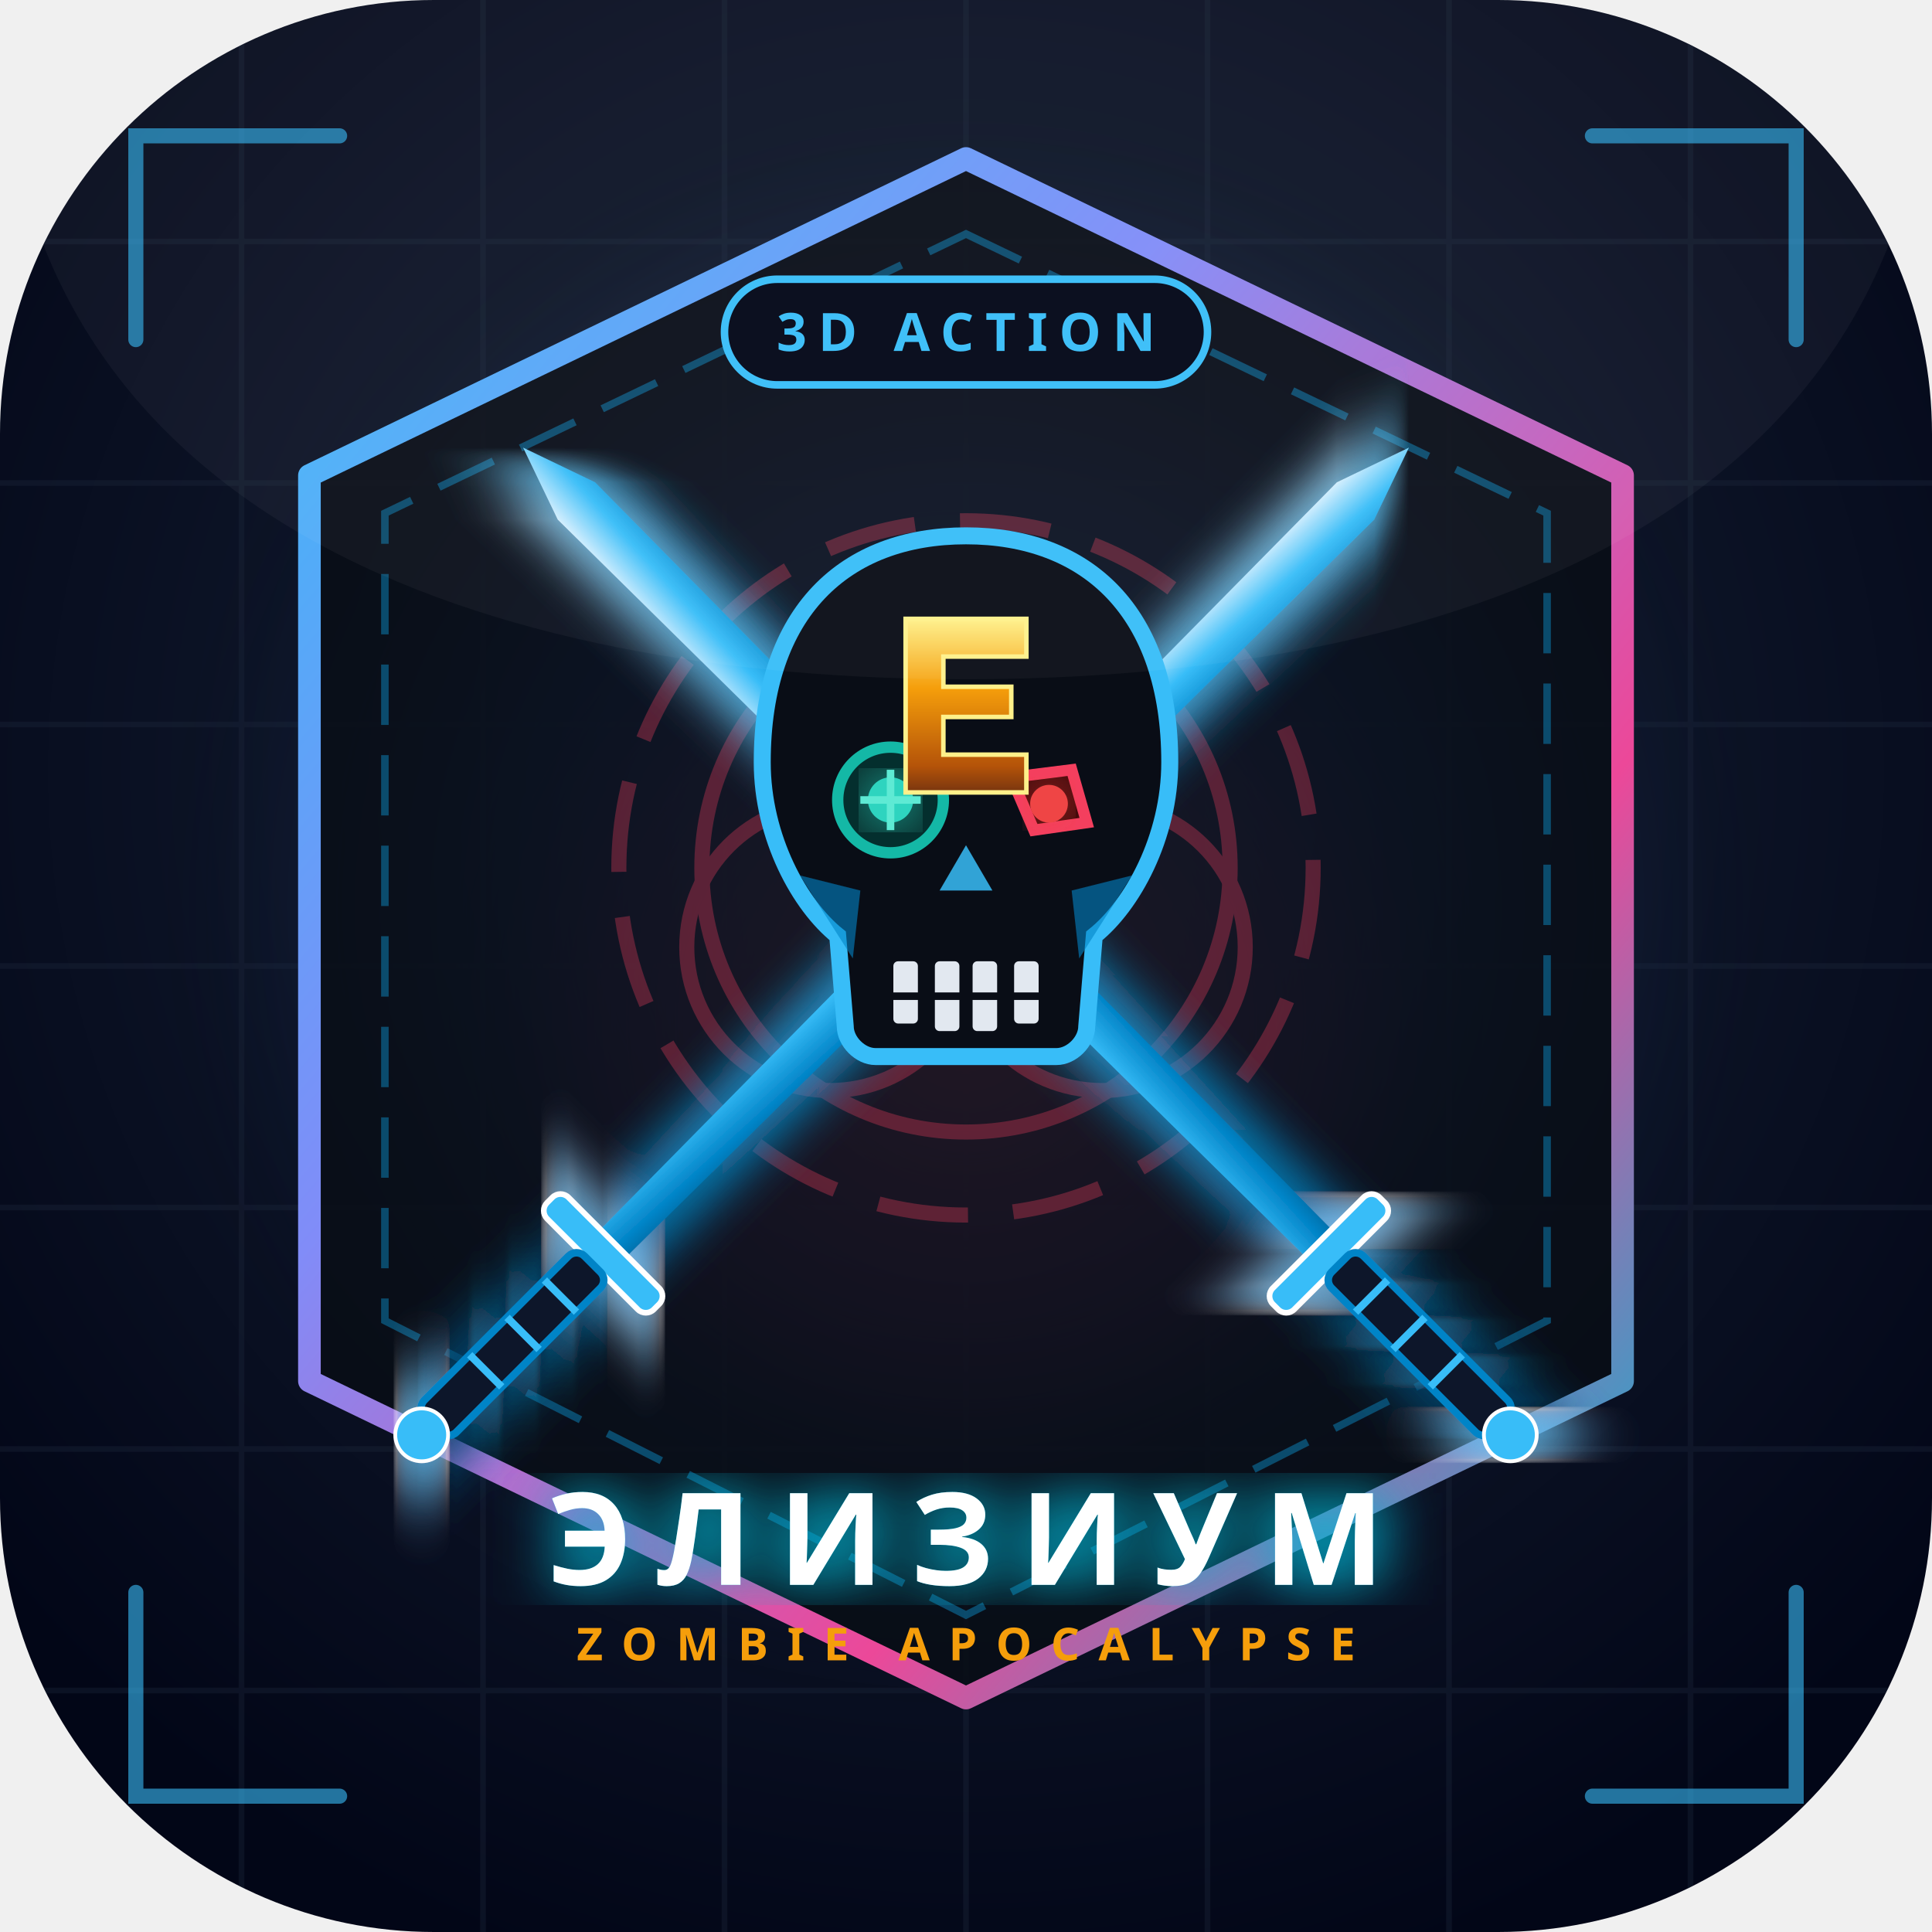
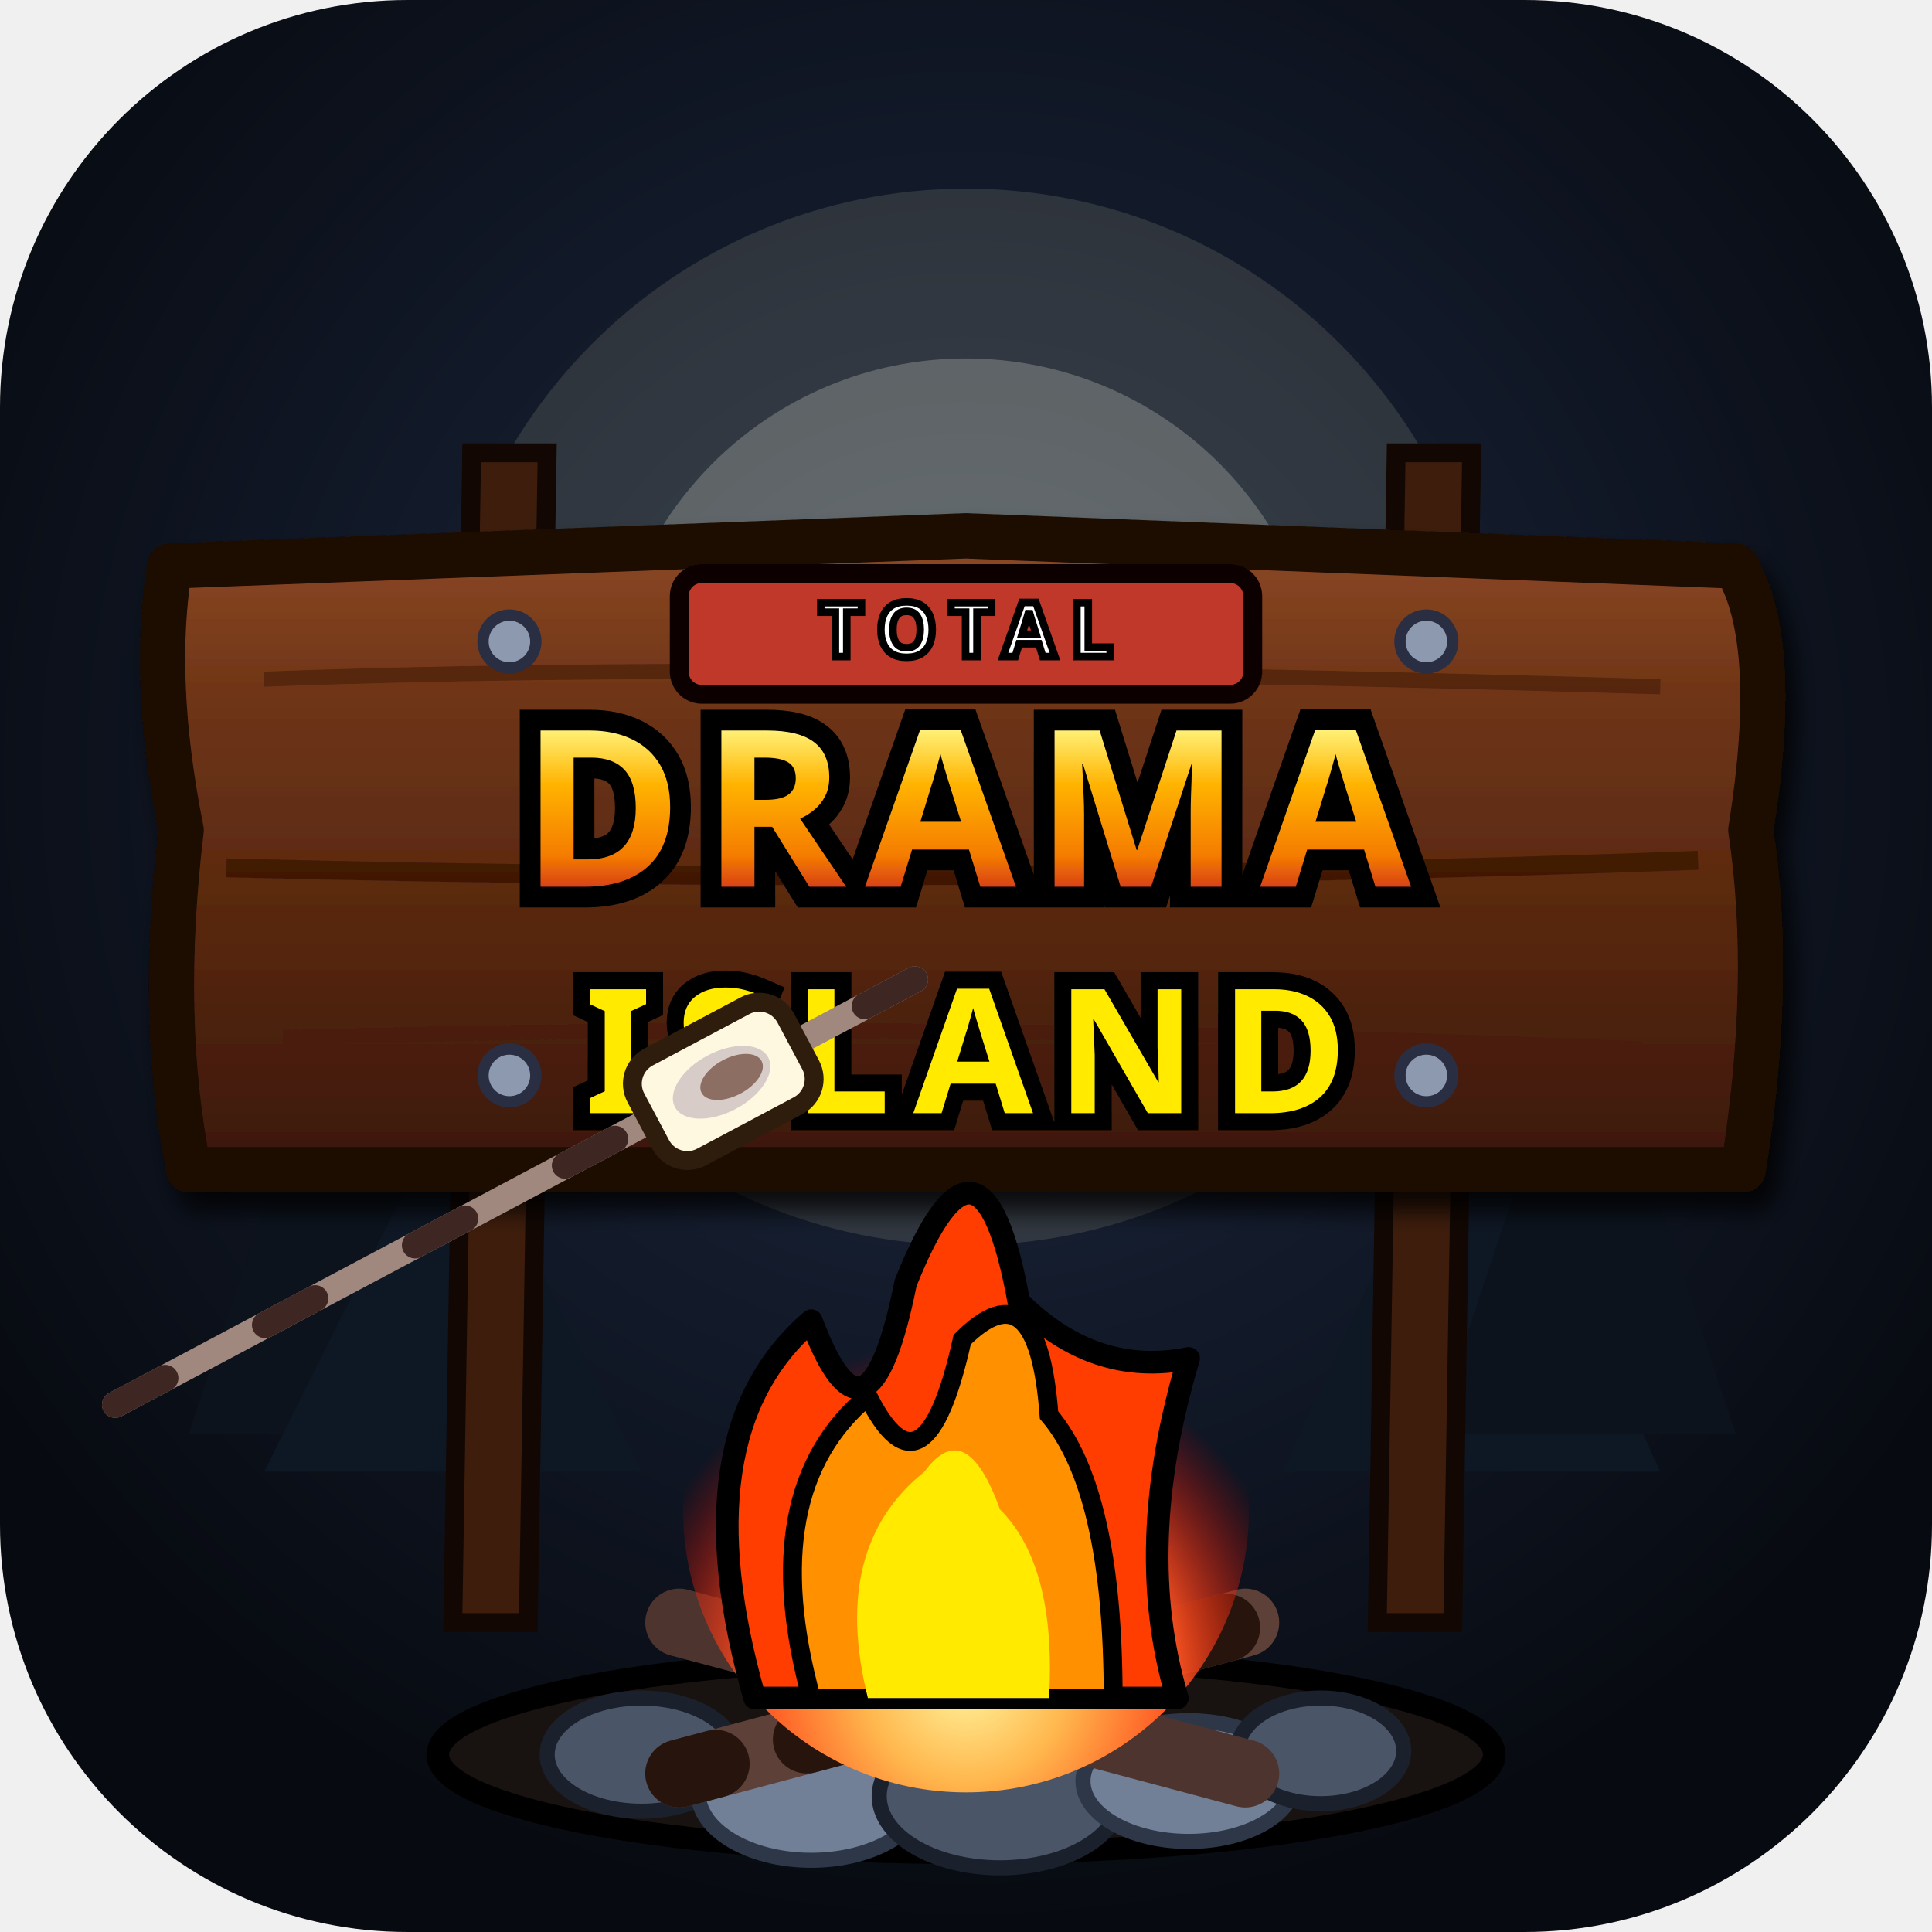
<svg xmlns="http://www.w3.org/2000/svg" viewBox="0 0 512 512" width="512" height="512">
  <defs>
-     <radialGradient id="bgGlow" cx="50%" cy="40%" r="65%">
-       <stop offset="0%" stop-color="#1e1b4b" />
-       <stop offset="45%" stop-color="#0f172a" />
-       <stop offset="100%" stop-color="#020617" />
+     <radialGradient id="nightSky" cx="50%" cy="40%" r="60%">
+       <stop offset="0%" stop-color="#1f2c42" />
+       <stop offset="55%" stop-color="#111827" />
+       <stop offset="100%" stop-color="#070a10" />
    </radialGradient>
-     <radialGradient id="coreGlow" cx="50%" cy="50%" r="50%">
-       <stop offset="0%" stop-color="#06b6d4" stop-opacity="0.8" />
-       <stop offset="50%" stop-color="#3b82f6" stop-opacity="0.3" />
-       <stop offset="100%" stop-color="#000000" stop-opacity="0" />
+     <linearGradient id="woodPlank" x1="0%" y1="0%" x2="0%" y2="100%">
+       <stop offset="0%" stop-color="#8d4925" />
+       <stop offset="25%" stop-color="#6f3517" />
+       <stop offset="65%" stop-color="#55260e" />
+       <stop offset="100%" stop-color="#3b1706" />
+     </linearGradient>
+     <linearGradient id="woodBevel" x1="0%" y1="0%" x2="100%" y2="100%">
+       <stop offset="0%" stop-color="#b46332" />
+       <stop offset="50%" stop-color="#733716" />
+       <stop offset="100%" stop-color="#2a0f03" />
+     </linearGradient>
+     <linearGradient id="tdiGold" x1="0%" y1="0%" x2="0%" y2="100%">
+       <stop offset="0%" stop-color="#fff176" />
+       <stop offset="35%" stop-color="#ffb300" />
+       <stop offset="80%" stop-color="#f57c00" />
+       <stop offset="100%" stop-color="#d84315" />
+     </linearGradient>
+     <radialGradient id="fireGlow" cx="50%" cy="80%" r="60%">
+       <stop offset="0%" stop-color="#fff59d" />
+       <stop offset="30%" stop-color="#ffb74d" />
+       <stop offset="60%" stop-color="#ff5722" />
+       <stop offset="100%" stop-color="#d50000" stop-opacity="0" />
    </radialGradient>
-     <radialGradient id="dangerGlow" cx="50%" cy="50%" r="50%">
-       <stop offset="0%" stop-color="#f43f5e" stop-opacity="0.7" />
-       <stop offset="70%" stop-color="#be123c" stop-opacity="0.2" />
-       <stop offset="100%" stop-color="#000000" stop-opacity="0" />
-     </radialGradient>
-     <linearGradient id="shieldBorder" x1="0%" y1="0%" x2="100%" y2="100%">
-       <stop offset="0%" stop-color="#38bdf8" />
-       <stop offset="35%" stop-color="#818cf8" />
-       <stop offset="70%" stop-color="#ec4899" />
-       <stop offset="100%" stop-color="#06b6d4" />
-     </linearGradient>
-     <linearGradient id="bladeGrad" x1="0%" y1="0%" x2="100%" y2="100%">
-       <stop offset="0%" stop-color="#e0f2fe" />
-       <stop offset="40%" stop-color="#38bdf8" />
-       <stop offset="80%" stop-color="#0284c7" />
-       <stop offset="100%" stop-color="#0369a1" />
-     </linearGradient>
-     <linearGradient id="bladeEdge" x1="0%" y1="0%" x2="100%" y2="0%">
-       <stop offset="0%" stop-color="#ffffff" />
-       <stop offset="50%" stop-color="#bae6fd" />
-       <stop offset="100%" stop-color="#38bdf8" />
-     </linearGradient>
-     <linearGradient id="goldElysium" x1="0%" y1="0%" x2="0%" y2="100%">
-       <stop offset="0%" stop-color="#fef08a" />
-       <stop offset="40%" stop-color="#f59e0b" />
-       <stop offset="85%" stop-color="#b45309" />
-       <stop offset="100%" stop-color="#78350f" />
-     </linearGradient>
-     <filter id="neonCyan" x="-20%" y="-20%" width="140%" height="140%">
-       <feGaussianBlur stdDeviation="8" result="blur" />
-       <feMerge>
-         <feMergeNode in="blur" />
-         <feMergeNode in="blur" />
-         <feMergeNode in="SourceGraphic" />
-       </feMerge>
+     <filter id="comicDrop" x="-10%" y="-10%" width="130%" height="130%">
+       <feDropShadow dx="3" dy="5" stdDeviation="3" flood-color="#000000" flood-opacity="0.8" />
    </filter>
-     <filter id="neonCrimson" x="-20%" y="-20%" width="140%" height="140%">
-       <feGaussianBlur stdDeviation="6" result="blur" />
-       <feMerge>
-         <feMergeNode in="blur" />
-         <feMergeNode in="SourceGraphic" />
-       </feMerge>
-     </filter>
-     <clipPath id="squircle">
-       <rect x="0" y="0" width="512" height="512" rx="115" ry="115" />
-     </clipPath>
  </defs>
-   <g clip-path="url(#squircle)">
-     <rect width="512" height="512" fill="url(#bgGlow)" />
-     <g stroke="#1e293b" stroke-width="1.5" opacity="0.35">
-       <line x1="64" y1="0" x2="64" y2="512" />
-       <line x1="128" y1="0" x2="128" y2="512" />
-       <line x1="192" y1="0" x2="192" y2="512" />
-       <line x1="256" y1="0" x2="256" y2="512" />
-       <line x1="320" y1="0" x2="320" y2="512" />
-       <line x1="384" y1="0" x2="384" y2="512" />
-       <line x1="448" y1="0" x2="448" y2="512" />
-       <line x1="0" y1="64" x2="512" y2="64" />
-       <line x1="0" y1="128" x2="512" y2="128" />
-       <line x1="0" y1="192" x2="512" y2="192" />
-       <line x1="0" y1="256" x2="512" y2="256" />
-       <line x1="0" y1="320" x2="512" y2="320" />
-       <line x1="0" y1="384" x2="512" y2="384" />
-       <line x1="0" y1="448" x2="512" y2="448" />
-     </g>
-     <circle cx="256" cy="240" r="220" fill="url(#coreGlow)" />
-     <circle cx="256" cy="270" r="140" fill="url(#dangerGlow)" />
-     <polygon points="256,42 430,126 430,366 256,450 82,366 82,126" fill="#090d16" fill-opacity="0.85" stroke="url(#shieldBorder)" stroke-width="6" stroke-linejoin="round" />
-     <polygon points="256,62 410,136 410,350 256,428 102,350 102,136" fill="none" stroke="#0ea5e9" stroke-width="2" stroke-opacity="0.4" stroke-dasharray="16, 8" />
-     <g transform="translate(256, 230)" opacity="0.32" stroke="#f43f5e" stroke-width="4" fill="none">
-       <circle r="92" stroke-dasharray="24, 12" />
-       <circle r="70" />
-       <circle r="36" fill="#f43f5e" fill-opacity="0.15" />
-       <circle cx="0" cy="-42" r="38" />
-       <circle cx="-36" cy="21" r="38" />
-       <circle cx="36" cy="21" r="38" />
-     </g>
-     <g transform="rotate(45, 256, 236)" filter="url(#neonCyan)">
-       <polygon points="256,70 263,90 261,370 251,370 249,90" fill="url(#bladeGrad)" />
-       <line x1="256" y1="72" x2="256" y2="368" stroke="url(#bladeEdge)" stroke-width="3" />
-       <rect x="236" y="368" width="40" height="8" rx="3" fill="#38bdf8" stroke="#ffffff" stroke-width="1.5" />
-       <rect x="250" y="376" width="12" height="60" rx="3" fill="#0f172a" stroke="#0284c7" stroke-width="2" />
-       <line x1="250" y1="388" x2="262" y2="388" stroke="#38bdf8" stroke-width="2" />
-       <line x1="250" y1="402" x2="262" y2="402" stroke="#38bdf8" stroke-width="2" />
-       <line x1="250" y1="416" x2="262" y2="416" stroke="#38bdf8" stroke-width="2" />
-       <circle cx="256" cy="440" r="7" fill="#38bdf8" stroke="#ffffff" stroke-width="1" />
-     </g>
-     <g transform="rotate(-45, 256, 236)" filter="url(#neonCyan)">
-       <polygon points="256,70 263,90 261,370 251,370 249,90" fill="url(#bladeGrad)" />
-       <line x1="256" y1="72" x2="256" y2="368" stroke="url(#bladeEdge)" stroke-width="3" />
-       <rect x="236" y="368" width="40" height="8" rx="3" fill="#38bdf8" stroke="#ffffff" stroke-width="1.5" />
-       <rect x="250" y="376" width="12" height="60" rx="3" fill="#0f172a" stroke="#0284c7" stroke-width="2" />
-       <line x1="250" y1="388" x2="262" y2="388" stroke="#38bdf8" stroke-width="2" />
-       <line x1="250" y1="402" x2="262" y2="402" stroke="#38bdf8" stroke-width="2" />
-       <line x1="250" y1="416" x2="262" y2="416" stroke="#38bdf8" stroke-width="2" />
-       <circle cx="256" cy="440" r="7" fill="#38bdf8" stroke="#ffffff" stroke-width="1" />
-     </g>
-     <g transform="translate(256, 226)">
-       <path d="M -54,-24 C -54,-64 -32,-84 0,-84 C 32,-84 54,-64 54,-24 C 54,-4 44,14 34,22 L 32,46 C 32,50 28,54 24,54 L -24,54 C -28,54 -32,50 -32,46 L -34,22 C -44,14 -54,-4 -54,-24 Z" fill="#090d16" stroke="#38bdf8" stroke-width="4.5" />
-       <path d="M -44,6 L -28,10 L -30,28 Z" fill="#0284c7" opacity="0.6" />
-       <path d="M 44,6 L 28,10 L 30,28 Z" fill="#0284c7" opacity="0.6" />
-       <circle cx="-20" cy="-14" r="14" fill="#042f2e" stroke="#14b8a6" stroke-width="3" />
-       <circle cx="-20" cy="-14" r="6" fill="#2dd4bf" filter="url(#neonCyan)" />
-       <line x1="-28" y1="-14" x2="-12" y2="-14" stroke="#5eead4" stroke-width="2" />
-       <line x1="-20" y1="-22" x2="-20" y2="-6" stroke="#5eead4" stroke-width="2" />
-       <polygon points="12,-20 28,-22 32,-8 18,-6" fill="#450a0a" stroke="#f43f5e" stroke-width="3" />
-       <circle cx="22" cy="-13" r="5" fill="#ef4444" filter="url(#neonCrimson)" />
-       <polygon points="0,-2 -7,10 7,10" fill="#38bdf8" opacity="0.85" />
-       <rect x="-20" y="28" width="8" height="18" rx="2" fill="#e2e8f0" stroke="#090d16" stroke-width="1.5" />
-       <rect x="-9" y="28" width="8" height="20" rx="2" fill="#e2e8f0" stroke="#090d16" stroke-width="1.5" />
-       <rect x="1" y="28" width="8" height="20" rx="2" fill="#e2e8f0" stroke="#090d16" stroke-width="1.5" />
-       <rect x="12" y="28" width="8" height="18" rx="2" fill="#e2e8f0" stroke="#090d16" stroke-width="1.5" />
-       <line x1="-22" y1="38" x2="22" y2="38" stroke="#090d16" stroke-width="2" />
-       <path d="M -16,-62 L 16,-62 L 16,-52 L -6,-52 L -6,-44 L 12,-44 L 12,-36 L -6,-36 L -6,-26 L 16,-26 L 16,-16 L -16,-16 Z" fill="url(#goldElysium)" stroke="#fef08a" stroke-width="1.2" />
-     </g>
-     <g transform="translate(256, 88)">
-       <rect x="-64" y="-14" width="128" height="28" rx="14" fill="#020617" stroke="#38bdf8" stroke-width="2" />
-       <text x="0" y="5" text-anchor="middle" font-family="'Plus Jakarta Sans', system-ui, sans-serif" font-weight="900" font-size="14" letter-spacing="3" fill="#38bdf8">
-         3D ACTION
-       </text>
-     </g>
-     <g transform="translate(256, 420)">
-       <text x="0" y="0" text-anchor="middle" font-family="'Plus Jakarta Sans', system-ui, sans-serif" font-weight="900" font-size="34" letter-spacing="7" fill="#06b6d4" filter="url(#neonCyan)" opacity="0.9">
-         ЭЛИЗИУМ
-       </text>
-       <text x="0" y="0" text-anchor="middle" font-family="'Plus Jakarta Sans', system-ui, sans-serif" font-weight="900" font-size="34" letter-spacing="7" fill="#ffffff">
-         ЭЛИЗИУМ
-       </text>
-       <text x="0" y="20" text-anchor="middle" font-family="'Plus Jakarta Sans', system-ui, sans-serif" font-weight="700" font-size="12" letter-spacing="5" fill="#f59e0b">
-         ZOMBIE APOCALYPSE
-       </text>
-     </g>
-     <path d="M 0,0 L 512,0 C 512,140 380,180 256,180 C 132,180 0,140 0,0 Z" fill="#ffffff" fill-opacity="0.04" />
-     <path d="M 36,90 L 36,36 L 90,36" stroke="#38bdf8" stroke-width="4" stroke-linecap="round" fill="none" opacity="0.6" />
-     <path d="M 476,90 L 476,36 L 422,36" stroke="#38bdf8" stroke-width="4" stroke-linecap="round" fill="none" opacity="0.6" />
-     <path d="M 36,422 L 36,476 L 90,476" stroke="#38bdf8" stroke-width="4" stroke-linecap="round" fill="none" opacity="0.6" />
-     <path d="M 476,422 L 476,476 L 422,476" stroke="#38bdf8" stroke-width="4" stroke-linecap="round" fill="none" opacity="0.6" />
+   <rect width="512" height="512" rx="108" fill="url(#nightSky)" />
+   <circle cx="256" cy="190" r="140" fill="#fff9c4" opacity="0.12" />
+   <circle cx="256" cy="190" r="95" fill="#fffde7" opacity="0.22" />
+   <polygon points="50,380 90,260 130,380" fill="#0c131d" />
+   <polygon points="70,390 120,290 170,390" fill="#0e1724" />
+   <polygon points="340,390 390,280 440,390" fill="#0e1724" />
+   <polygon points="380,380 420,260 460,380" fill="#0c131d" />
+   <path d="M125 120 L145 120 L140 430 L120 430 Z" fill="#3e1d0c" stroke="#120702" stroke-width="5" />
+   <path d="M370 120 L390 120 L385 430 L365 430 Z" fill="#3e1d0c" stroke="#120702" stroke-width="5" />
+   <g filter="url(#comicDrop)">
+     <path d="M 45 150               Q 40 180, 48 220               Q 42 270, 50 310              L 462 310              Q 470 260, 464 220              Q 472 170, 460 150              L 256 142 Z" fill="url(#woodPlank)" stroke="#1a0903" stroke-width="12" stroke-linejoin="round" />
+     <path d="M 70 180 Q 200 175 440 182" stroke="#4a1e08" stroke-width="4" fill="none" opacity="0.7" />
+     <path d="M 60 230 Q 260 235 450 228" stroke="#3b1504" stroke-width="5" fill="none" opacity="0.8" />
+     <path d="M 75 275 Q 240 270 435 278" stroke="#4a1e08" stroke-width="4" fill="none" opacity="0.7" />
+     <circle cx="135" cy="170" r="7" fill="#8d99ae" stroke="#2b2d42" stroke-width="3" />
+     <circle cx="135" cy="285" r="7" fill="#8d99ae" stroke="#2b2d42" stroke-width="3" />
+     <circle cx="378" cy="170" r="7" fill="#8d99ae" stroke="#2b2d42" stroke-width="3" />
+     <circle cx="378" cy="285" r="7" fill="#8d99ae" stroke="#2b2d42" stroke-width="3" />
+     <rect x="180" y="152" width="152" height="32" rx="6" fill="#c0392b" stroke="#110502" stroke-width="5" />
+     <text x="256" y="174" font-family="'Impact', 'Arial Black', sans-serif" font-size="20" font-weight="900" letter-spacing="4" text-anchor="middle" fill="#ffffff" stroke="#000000" stroke-width="2">TOTAL</text>
+     <text x="256" y="235" font-family="'Impact', 'Arial Black', sans-serif" font-size="58" font-weight="900" letter-spacing="5" text-anchor="middle" fill="url(#tdiGold)" stroke="#000000" stroke-width="11" paint-order="stroke fill">DRAMA</text>
+     <text x="256" y="295" font-family="'Impact', 'Arial Black', sans-serif" font-size="46" font-weight="900" letter-spacing="6" text-anchor="middle" fill="#ffea00" stroke="#000000" stroke-width="9" paint-order="stroke fill">ISLAND</text>
+   </g>
+   <g transform="translate(0, 10)">
+     <ellipse cx="256" cy="455" rx="140" ry="26" fill="#181310" stroke="#000000" stroke-width="6" />
+     <ellipse cx="170" cy="455" rx="25" ry="15" fill="#4a5568" stroke="#1a202c" stroke-width="4" />
+     <ellipse cx="215" cy="465" rx="30" ry="18" fill="#718096" stroke="#2d3748" stroke-width="4" />
+     <ellipse cx="265" cy="466" rx="32" ry="19" fill="#4a5568" stroke="#1a202c" stroke-width="4" />
+     <ellipse cx="315" cy="462" rx="28" ry="16" fill="#718096" stroke="#2d3748" stroke-width="4" />
+     <ellipse cx="350" cy="454" rx="22" ry="14" fill="#4a5568" stroke="#1a202c" stroke-width="4" />
+     <line x1="180" y1="460" x2="330" y2="420" stroke="#5d4037" stroke-width="18" stroke-linecap="round" />
+     <line x1="180" y1="460" x2="330" y2="420" stroke="#27150d" stroke-width="18" stroke-dasharray="10 25" stroke-linecap="round" />
+     <line x1="330" y1="460" x2="180" y2="420" stroke="#4e342e" stroke-width="18" stroke-linecap="round" />
+     <circle cx="256" cy="390" r="75" fill="url(#fireGlow)" />
+     <path d="M 200 440               Q 180 370 215 340               Q 230 380 240 330               Q 260 280 270 335               Q 290 355 315 350               Q 300 400 312 440 Z" fill="#ff3d00" stroke="#000000" stroke-width="6" stroke-linejoin="round" />
+     <path d="M 215 440               Q 200 385 230 360               Q 245 390 255 345               Q 275 325 278 365               Q 295 385 295 440 Z" fill="#ff9100" stroke="#000000" stroke-width="5" />
+     <path d="M 230 440               Q 220 400 245 380               Q 256 365 265 390               Q 280 405 278 440 Z" fill="#ffea00" />
+   </g>
+   <g transform="rotate(-28 110 330)">
+     <line x1="20" y1="330" x2="260" y2="330" stroke="#a1887f" stroke-width="7" stroke-linecap="round" />
+     <line x1="20" y1="330" x2="260" y2="330" stroke="#3e2723" stroke-width="7" stroke-dasharray="15 30" stroke-linecap="round" />
+     <rect x="180" y="315" width="45" height="30" rx="8" fill="#fff8e1" stroke="#2e1c0c" stroke-width="5" />
+     <ellipse cx="202" cy="330" rx="14" ry="8" fill="#d7ccc8" />
+     <ellipse cx="205" cy="330" rx="9" ry="5" fill="#8d6e63" />
  </g>
</svg>
